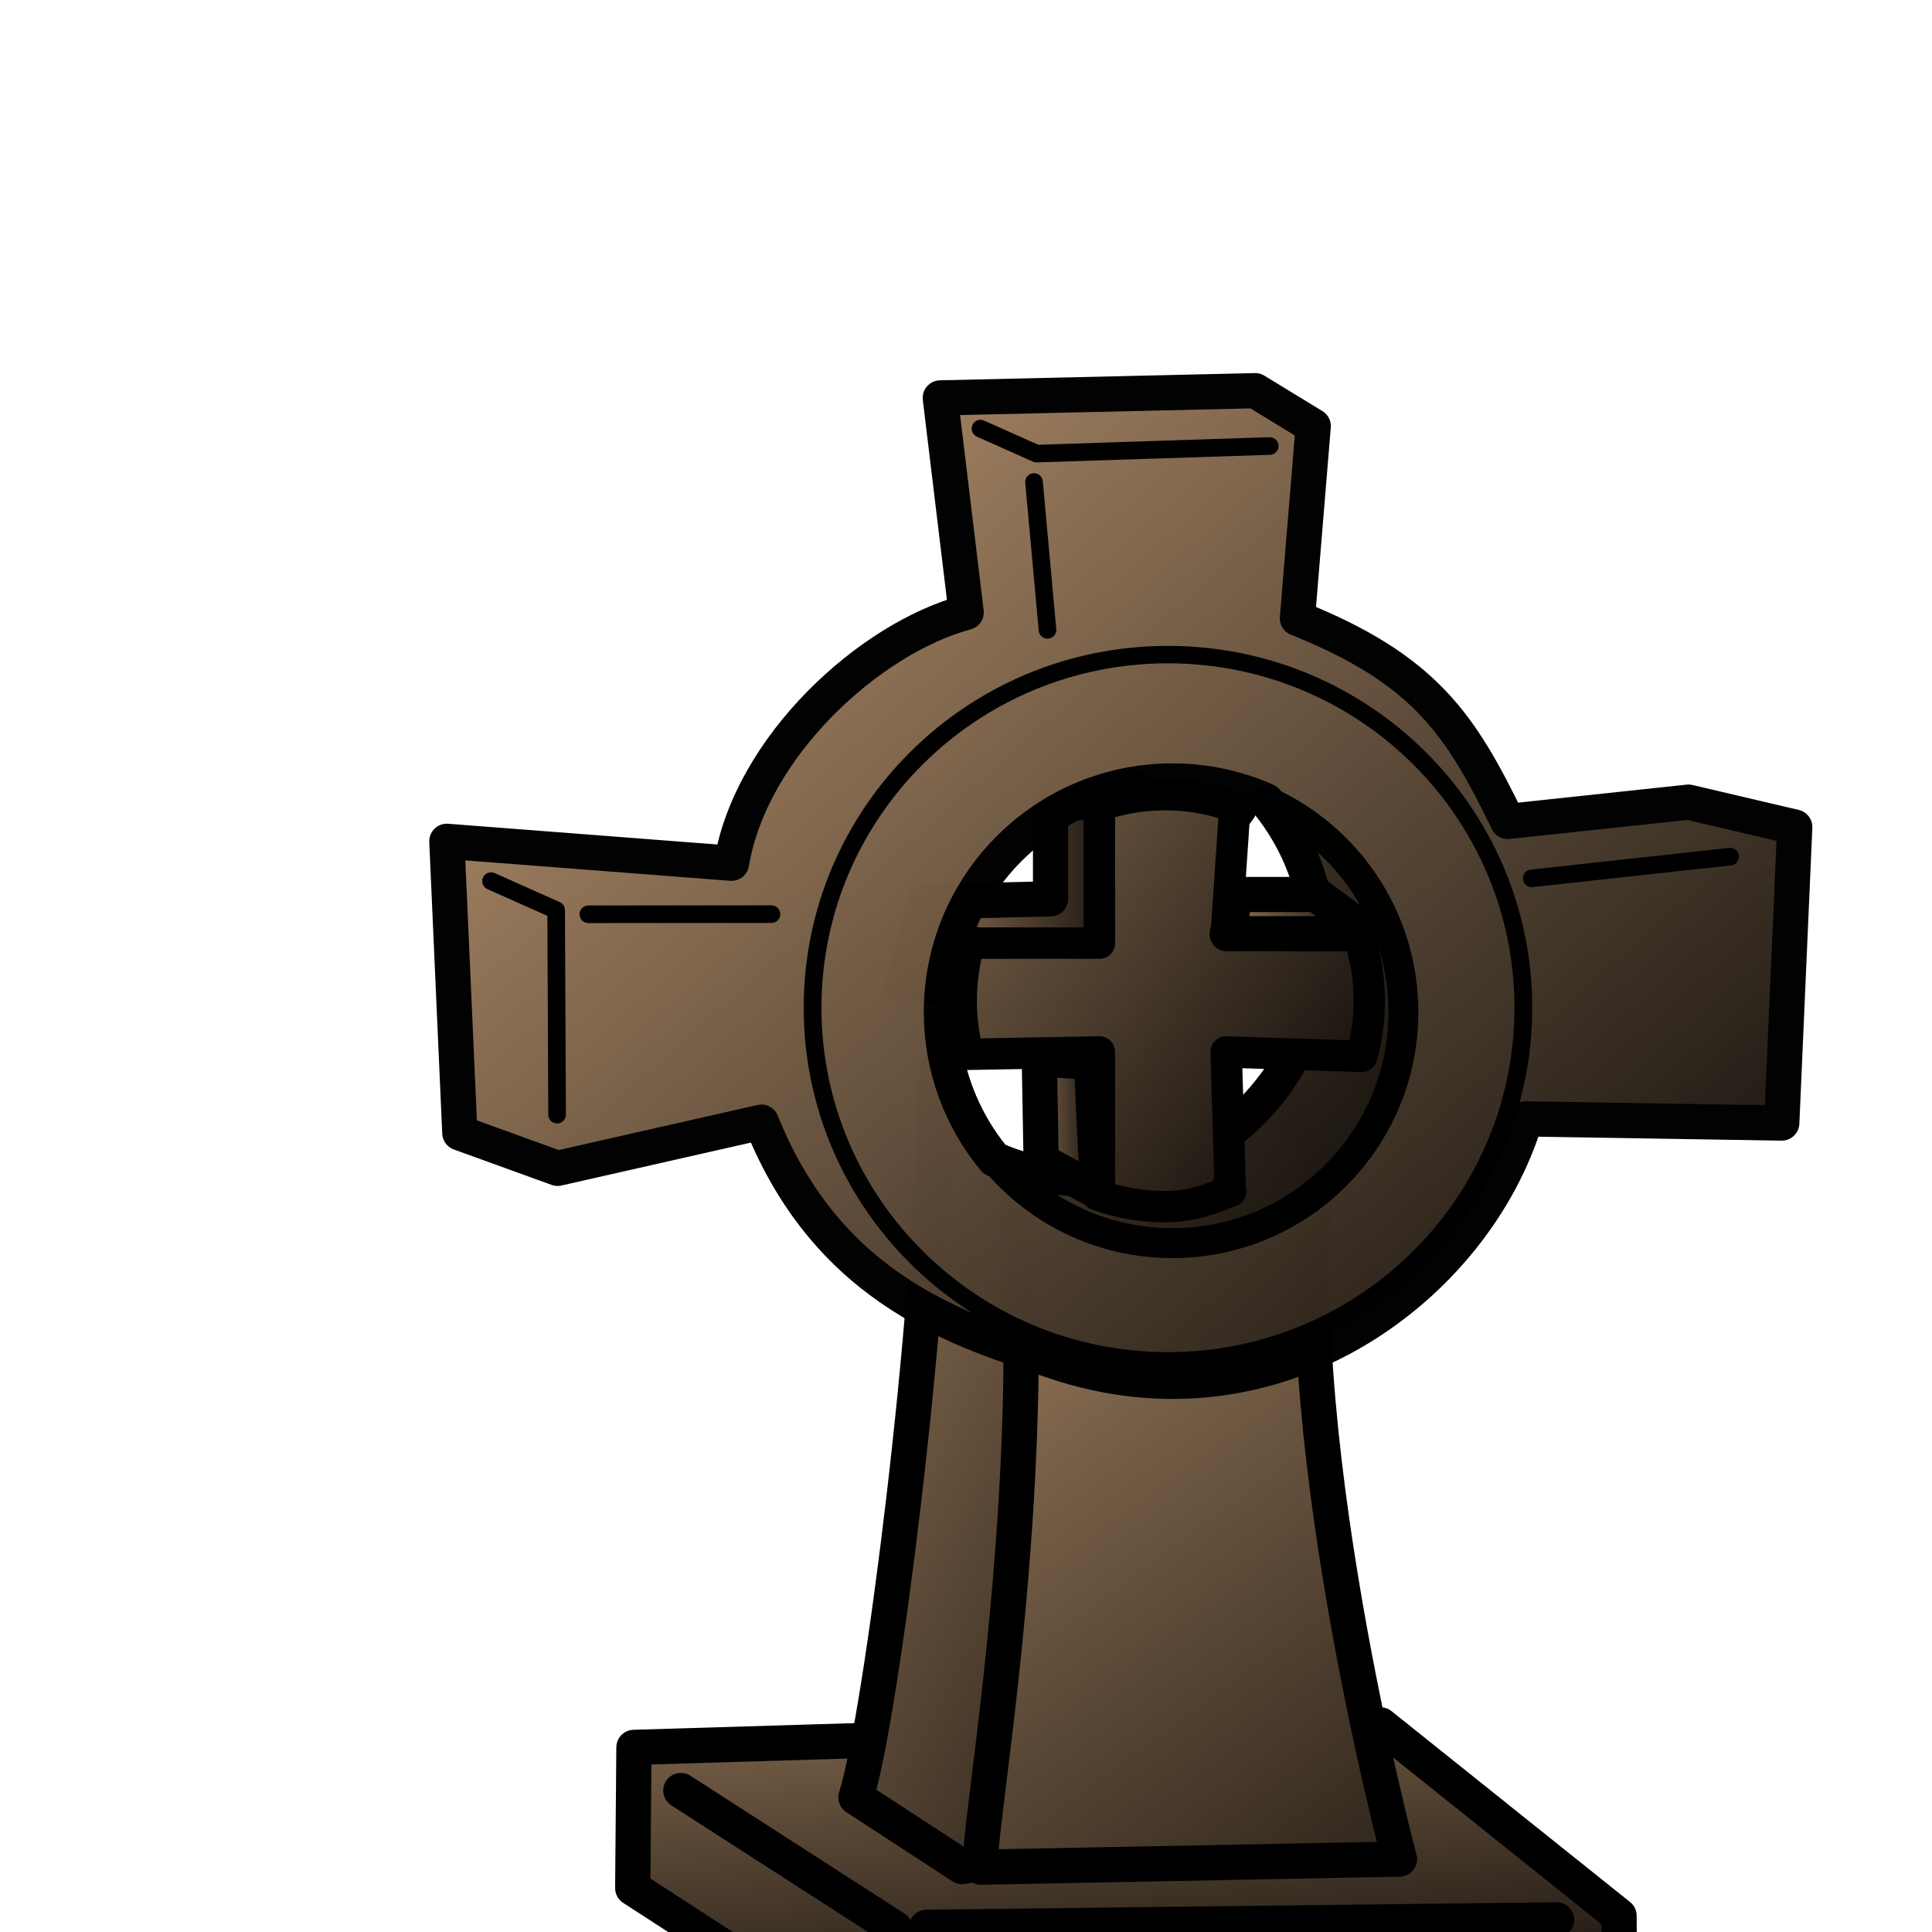
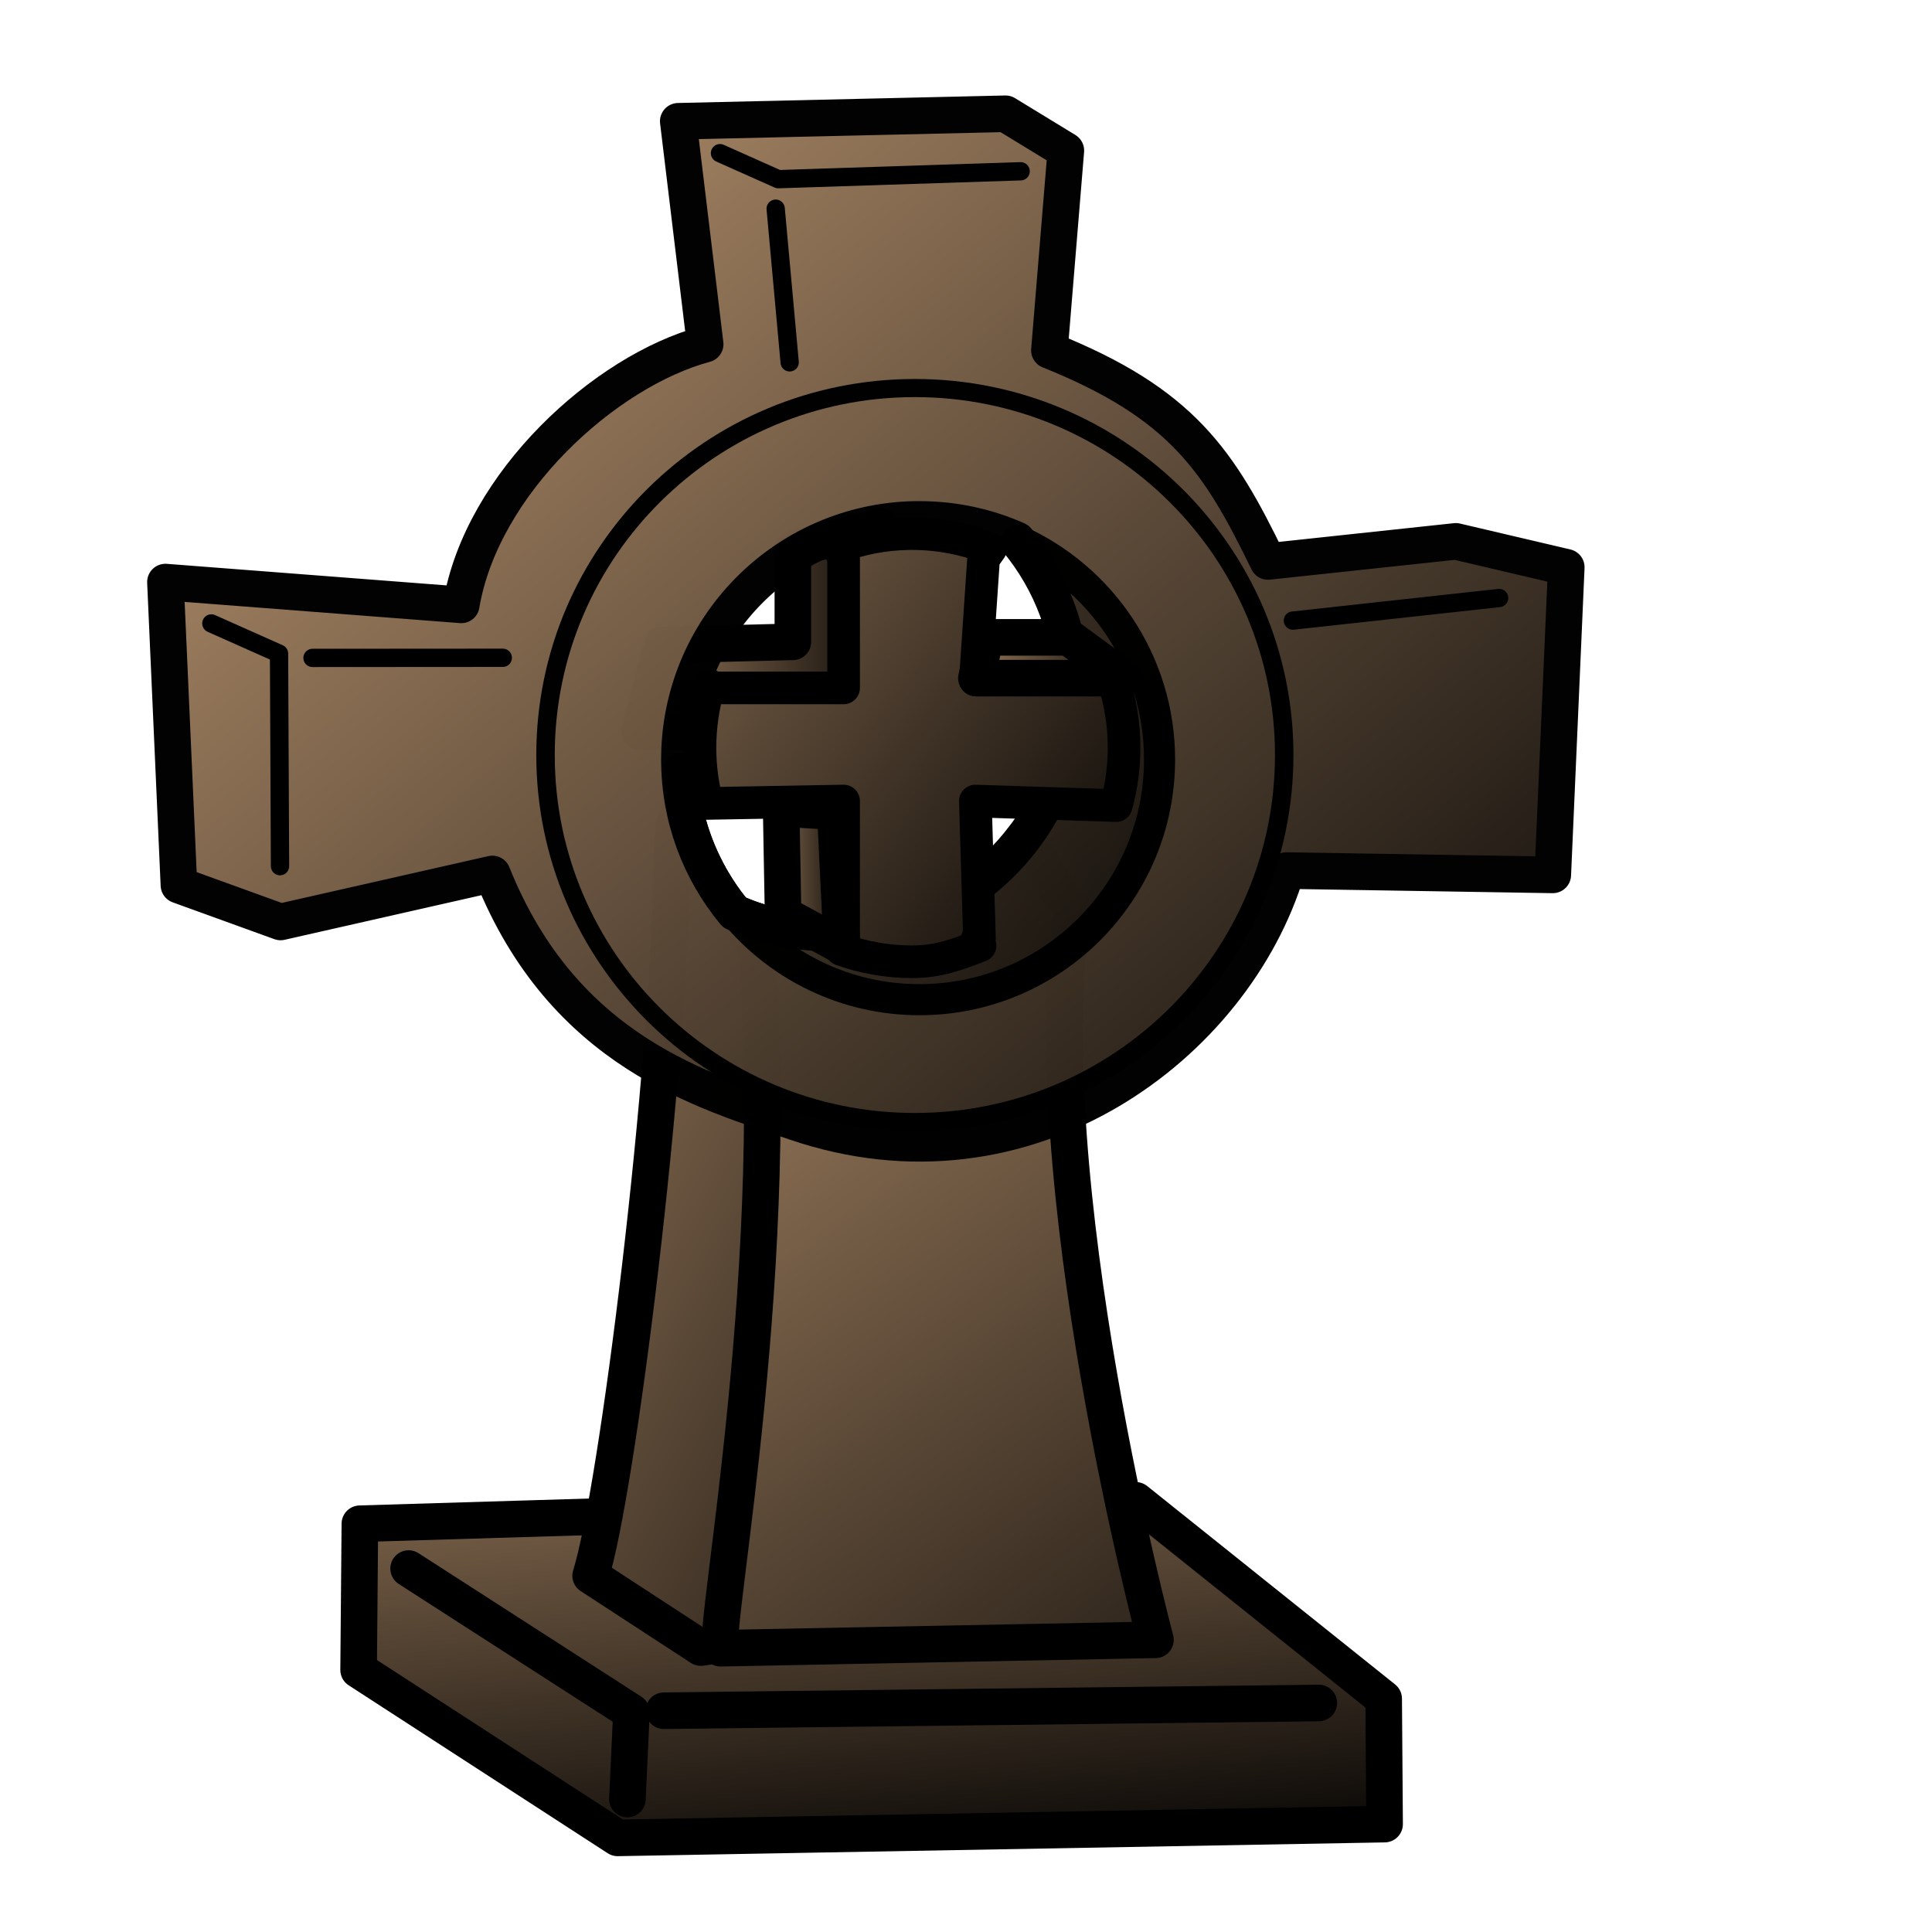
- <svg xmlns="http://www.w3.org/2000/svg" xmlns:xlink="http://www.w3.org/1999/xlink" overflow="hidden" viewBox="-100 -100 900 900" id="svg36220" version="1.0">
+ <svg xmlns="http://www.w3.org/2000/svg" xmlns:xlink="http://www.w3.org/1999/xlink" overflow="hidden" viewBox="34 31 866 866" id="svg36220" version="1.0">
  <defs id="defs36222">
    <linearGradient id="linearGradient3347">
      <stop style="stop-color:black;stop-opacity:1;" offset="0" id="stop3349" />
      <stop style="stop-color:black;stop-opacity:0;" offset="1" id="stop3351" />
    </linearGradient>
    <linearGradient id="linearGradient5175">
      <stop style="stop-color:#a08060;stop-opacity:1;" offset="0" id="stop5177" />
      <stop style="stop-color:#000000;stop-opacity:1;" offset="1" id="stop5179" />
    </linearGradient>
    <linearGradient xlink:href="#linearGradient5175" id="linearGradient2273" gradientUnits="userSpaceOnUse" x1="416.048" y1="150.13" x2="825.858" y2="861.172" gradientTransform="matrix(0.554147,0,0,0.70605,220.5202,262.6425)" />
    <linearGradient xlink:href="#linearGradient5175" id="linearGradient2277" gradientUnits="userSpaceOnUse" x1="128.101" y1="181.865" x2="740.295" y2="596.775" gradientTransform="matrix(0.554147,0,0,0.70605,195.0293,238.4564)" />
    <linearGradient xlink:href="#linearGradient5175" id="linearGradient2225" x1="474.405" y1="587.786" x2="504.644" y2="893.36" gradientUnits="userSpaceOnUse" gradientTransform="matrix(0.955393,0,0,0.955393,-3.85768,25.10482)" />
    <linearGradient xlink:href="#linearGradient3347" id="linearGradient3353" x1="749.649" y1="506.85" x2="297.939" y2="301.256" gradientUnits="userSpaceOnUse" gradientTransform="matrix(1.034709,0,0,1.015443,-11.547,-1.140841)" />
    <linearGradient xlink:href="#linearGradient5175" id="linearGradient3371" gradientUnits="userSpaceOnUse" x1="217.996" y1="116.564" x2="650.225" y2="599.485" gradientTransform="matrix(1.034709,0,0,1.015443,-11.19194,51.60242)" />
    <linearGradient xlink:href="#linearGradient5175" id="linearGradient3590" gradientUnits="userSpaceOnUse" gradientTransform="matrix(0.907934,0,0,0.88605,9.67439,93.71704)" x1="474.405" y1="587.786" x2="504.644" y2="893.36" />
    <linearGradient xlink:href="#linearGradient5175" id="linearGradient2267" x1="242.747" y1="227.951" x2="563.464" y2="472.007" gradientUnits="userSpaceOnUse" gradientTransform="matrix(0.922671,0,0,0.905491,35.69338,34.19809)" />
    <linearGradient xlink:href="#linearGradient5175" id="linearGradient3152" x1="313.026" y1="310.022" x2="436.507" y2="310.022" gradientUnits="userSpaceOnUse" gradientTransform="matrix(1.034709,0,0,1.015443,-11.547,-1.140841)" />
    <linearGradient xlink:href="#linearGradient5175" id="linearGradient3160" x1="379.495" y1="419.623" x2="420.95" y2="419.623" gradientUnits="userSpaceOnUse" gradientTransform="matrix(1.034709,0,0,1.015443,-18.8635,0.295213)" />
    <linearGradient xlink:href="#linearGradient5175" id="linearGradient3170" x1="459" y1="322" x2="539" y2="322" gradientUnits="userSpaceOnUse" gradientTransform="matrix(1.034709,0,0,1.015443,-11.547,-1.140841)" />
  </defs>
  <g id="layer1">
    <path style="fill:url(#linearGradient3590);fill-opacity:1;fill-rule:evenodd;stroke:#000000;stroke-width:16.4;stroke-linecap:round;stroke-linejoin:round;stroke-miterlimit:4;stroke-dasharray:none;stroke-opacity:1" d="M 195.313,714 L 194.744,779.534 L 310.851,854.81 L 654.631,848.638 L 654.217,792.435 L 543.095,703.508 L 195.313,714 z " id="path2213" />
    <path style="fill:url(#linearGradient2277);fill-opacity:1;fill-rule:evenodd;stroke:#000000;stroke-width:16.4;stroke-linecap:round;stroke-linejoin:round;stroke-miterlimit:4;stroke-dasharray:none;stroke-opacity:1" d="M 340.901,393.962 C 337.476,395.42 335.523,400.64 335.404,410.336 C 334.137,513.809 310.457,700.388 298.736,737.308 L 348.144,769.517 L 521.943,744.036 C 521.943,744.036 460.134,546.696 393.833,448.51 C 383.057,447.199 372.762,444.296 363.212,440.037 C 352.36,426.926 344.568,411.21 340.901,393.962 z " id="path2275" />
    <path style="fill:url(#linearGradient2273);fill-opacity:1;fill-rule:evenodd;stroke:#000000;stroke-width:16.4;stroke-linecap:round;stroke-linejoin:round;stroke-miterlimit:4;stroke-dasharray:none;stroke-opacity:1" d="M 492.971,406.337 C 473.327,432.419 442.097,449.303 406.961,449.303 C 394.758,449.303 383.01,447.274 372.071,443.528 C 386.499,594.103 353.187,761.943 357.036,769.802 L 551.917,766.026 C 551.917,766.026 496.442,558.177 514.958,437.816 C 503.404,429.741 501.703,411.231 492.971,406.337 z " id="path1331" />
    <path style="fill:none;fill-opacity:0.75;fill-rule:evenodd;stroke:#000000;stroke-width:16.4;stroke-linecap:round;stroke-linejoin:round;stroke-miterlimit:4;stroke-dasharray:none;stroke-opacity:1" d="M 217.156,734.096 L 317.043,798.414 L 315.228,837.4" id="path2215" />
    <path style="fill:none;fill-opacity:0.75;fill-rule:evenodd;stroke:#000000;stroke-width:16.4;stroke-linecap:round;stroke-linejoin:round;stroke-miterlimit:4;stroke-dasharray:none;stroke-opacity:1" d="M 331.57,797.821 L 625.135,794.347" id="path2217" />
    <path style="fill:url(#linearGradient3152);fill-opacity:1;fill-rule:evenodd;stroke:#000000;stroke-width:16.4;stroke-linecap:round;stroke-linejoin:round;stroke-miterlimit:4;stroke-dasharray:none;stroke-opacity:1" d="M 330.865,320.131 L 389.397,318.695 L 389.397,277.049 L 428.906,266.997 L 431.833,360.34 L 320.622,358.904 L 330.865,320.131 z " id="path2271" />
    <path style="opacity:0.99;fill:url(#linearGradient3371);fill-opacity:1;fill-rule:evenodd;stroke:#000000;stroke-width:16.4;stroke-linecap:round;stroke-linejoin:round;stroke-miterlimit:4;stroke-dasharray:none;stroke-dashoffset:0;stroke-opacity:1" d="M 484.725,81.999 L 338.023,85.362 L 350.084,185.256 C 305.097,197.375 249.966,247.592 240.76,302.128 L 108.156,291.91 L 114.203,427.757 L 159.762,444.258 L 254.697,422.743 C 286.767,502.829 349.913,520.099 390.276,533.934 C 494.538,569.671 587.256,499.133 610.701,421.22 L 730.016,423.156 L 736.063,285.278 L 686.558,273.663 L 602.359,282.675 C 580.386,237.449 563.731,211.861 504.385,188.049 L 511.757,98.499 L 484.725,81.999 z M 444.081,263.826 C 444.31,263.822 444.53,263.829 444.76,263.826 C 445.222,263.82 445.686,263.826 446.15,263.826 C 461.722,263.826 476.532,267.131 489.899,273.092 C 505.314,291.718 514.57,315.616 514.57,341.666 C 514.57,401.082 466.361,449.303 406.961,449.303 C 391.389,449.303 376.579,445.998 363.212,440.037 C 347.797,421.411 338.54,397.514 338.54,371.463 C 338.54,312.742 385.638,264.935 444.081,263.826 z " id="path3341" />
    <path style="opacity:0.99;fill:none;fill-opacity:1;fill-rule:evenodd;stroke:#000000;stroke-width:8;stroke-linecap:round;stroke-linejoin:round;stroke-miterlimit:4;stroke-dasharray:none;stroke-dashoffset:0;stroke-opacity:1" id="path2446" d="M 562 321 A 160 162 0 1 1  242,321 A 160 162 0 1 1  562 321 z" transform="matrix(1.034709,0,0,1.015443,28.12701,43.47887)" />
    <path style="fill:none;fill-opacity:1;fill-rule:evenodd;stroke:#000000;stroke-width:8.2;stroke-linecap:round;stroke-linejoin:round;stroke-miterlimit:4;stroke-dasharray:none;stroke-opacity:1" d="M 356.725,99.655 L 382.849,111.313 L 491.49,107.772" id="path3329" />
    <path style="opacity:0.99;fill:url(#linearGradient3353);fill-opacity:1;fill-rule:evenodd;stroke:#000000;stroke-width:13.939;stroke-linecap:round;stroke-linejoin:round;stroke-miterlimit:4;stroke-dasharray:none;stroke-dashoffset:0;stroke-opacity:1" d="M 489.899,273.092 C 505.314,291.718 514.57,315.616 514.57,341.666 C 514.57,401.082 466.361,449.303 406.961,449.303 C 391.389,449.303 376.579,445.998 363.212,440.037 C 382.955,463.893 412.794,479.1 446.15,479.1 C 505.551,479.1 553.76,430.879 553.76,371.463 C 553.76,327.624 527.521,289.869 489.899,273.092 z M 342.388,342.872 C 342.291,343.225 342.191,343.565 342.097,343.919 C 342.19,343.568 342.292,343.222 342.388,342.872 z M 338.605,375.43 C 338.612,375.629 338.629,375.834 338.637,376.033 C 338.629,375.831 338.612,375.632 338.605,375.43 z M 338.637,376.318 C 338.646,376.517 338.66,376.723 338.67,376.921 C 338.66,376.72 338.646,376.52 338.637,376.318 z M 338.67,377.016 C 338.679,377.191 338.692,377.35 338.702,377.524 C 338.693,377.353 338.678,377.188 338.67,377.016 z M 338.896,380.221 C 338.911,380.4 338.913,380.583 338.928,380.761 C 338.913,380.584 338.91,380.399 338.896,380.221 z M 339.09,382.474 C 339.125,382.82 339.181,383.146 339.219,383.49 C 339.181,383.149 339.125,382.816 339.09,382.474 z M 339.446,385.648 C 339.468,385.82 339.519,385.984 339.543,386.155 C 339.519,385.98 339.469,385.823 339.446,385.648 z M 346.139,411.224 C 346.179,411.324 346.196,411.442 346.236,411.541 C 346.193,411.435 346.182,411.331 346.139,411.224 z M 359.429,435.182 C 359.524,435.312 359.623,435.434 359.72,435.563 C 359.624,435.434 359.524,435.311 359.429,435.182 z " id="path3345" />
    <path style="fill:none;fill-opacity:1;fill-rule:evenodd;stroke:#000000;stroke-width:8.2;stroke-linecap:round;stroke-linejoin:round;stroke-miterlimit:4;stroke-dasharray:none;stroke-opacity:1" d="M 128.739,310.453 L 159.077,323.978 L 159.513,419.253" id="path3357" />
    <path style="fill:none;fill-opacity:1;fill-rule:evenodd;stroke:#000000;stroke-width:8.2;stroke-linecap:round;stroke-linejoin:round;stroke-miterlimit:4;stroke-dasharray:none;stroke-opacity:1" d="M 613.528,309.178 L 705.969,299.051" id="path3365" />
    <path style="fill:url(#linearGradient2267);fill-opacity:1;fill-rule:evenodd;stroke:#000000;stroke-width:14.625;stroke-linecap:round;stroke-linejoin:round;stroke-miterlimit:4;stroke-dasharray:none;stroke-opacity:1" d="M 441.582,270.192 C 430.524,270.333 419.91,272.401 410.067,276.049 L 412.143,281.397 L 412.143,339.348 L 353.092,339.348 L 351.881,338.132 C 349.201,346.996 347.758,356.399 347.758,366.145 C 347.758,374.786 348.891,383.165 351.016,391.131 L 412.143,390.056 L 412.143,455.251 L 411.163,456.638 C 421.062,460.167 431.731,462.099 442.822,462.099 C 454.641,462.099 462.838,458.899 473.28,454.915 L 472.117,451.629 L 473.039,451.629 L 471.194,390.056 L 534.339,392.093 C 536.633,383.839 537.857,375.136 537.857,366.145 C 537.857,355.516 536.15,345.285 532.984,335.726 L 471.194,335.726 L 474.885,281.397 L 478.027,277.011 C 467.134,272.618 455.263,270.192 442.822,270.192 C 442.412,270.192 441.991,270.186 441.582,270.192 z " id="path1369" />
    <path style="fill:url(#linearGradient3160);fill-opacity:1;fill-rule:evenodd;stroke:#000000;stroke-width:16.4;stroke-linecap:round;stroke-linejoin:round;stroke-miterlimit:4;stroke-dasharray:none;stroke-opacity:1" d="M 384.15,393.369 L 385.007,440.759 L 411.347,455.12 L 408.42,394.805 L 384.15,393.369 z " id="path2269" />
    <path style="fill:url(#linearGradient3170);fill-opacity:1;fill-rule:evenodd;stroke:#000000;stroke-width:16.4;stroke-linecap:round;stroke-linejoin:round;stroke-miterlimit:4;stroke-dasharray:none;stroke-opacity:1" d="M 475.801,316.693 C 483.044,316.693 513.051,316.693 513.051,316.693 L 537.884,334.971 L 471.662,334.971 L 475.801,316.693 z " id="path3162" />
    <path style="fill:none;fill-opacity:1;fill-rule:evenodd;stroke:#000000;stroke-width:8.2;stroke-linecap:round;stroke-linejoin:round;stroke-miterlimit:4;stroke-dasharray:none;stroke-opacity:1" d="M 387.961,193.414 L 381.687,124.541" id="path3172" />
    <path style="fill:none;fill-opacity:1;fill-rule:evenodd;stroke:#000000;stroke-width:8.2;stroke-linecap:round;stroke-linejoin:round;stroke-miterlimit:4;stroke-dasharray:none;stroke-opacity:1" d="M 259.374,325.846 L 174.082,325.903" id="path3174" />
  </g>
</svg>
